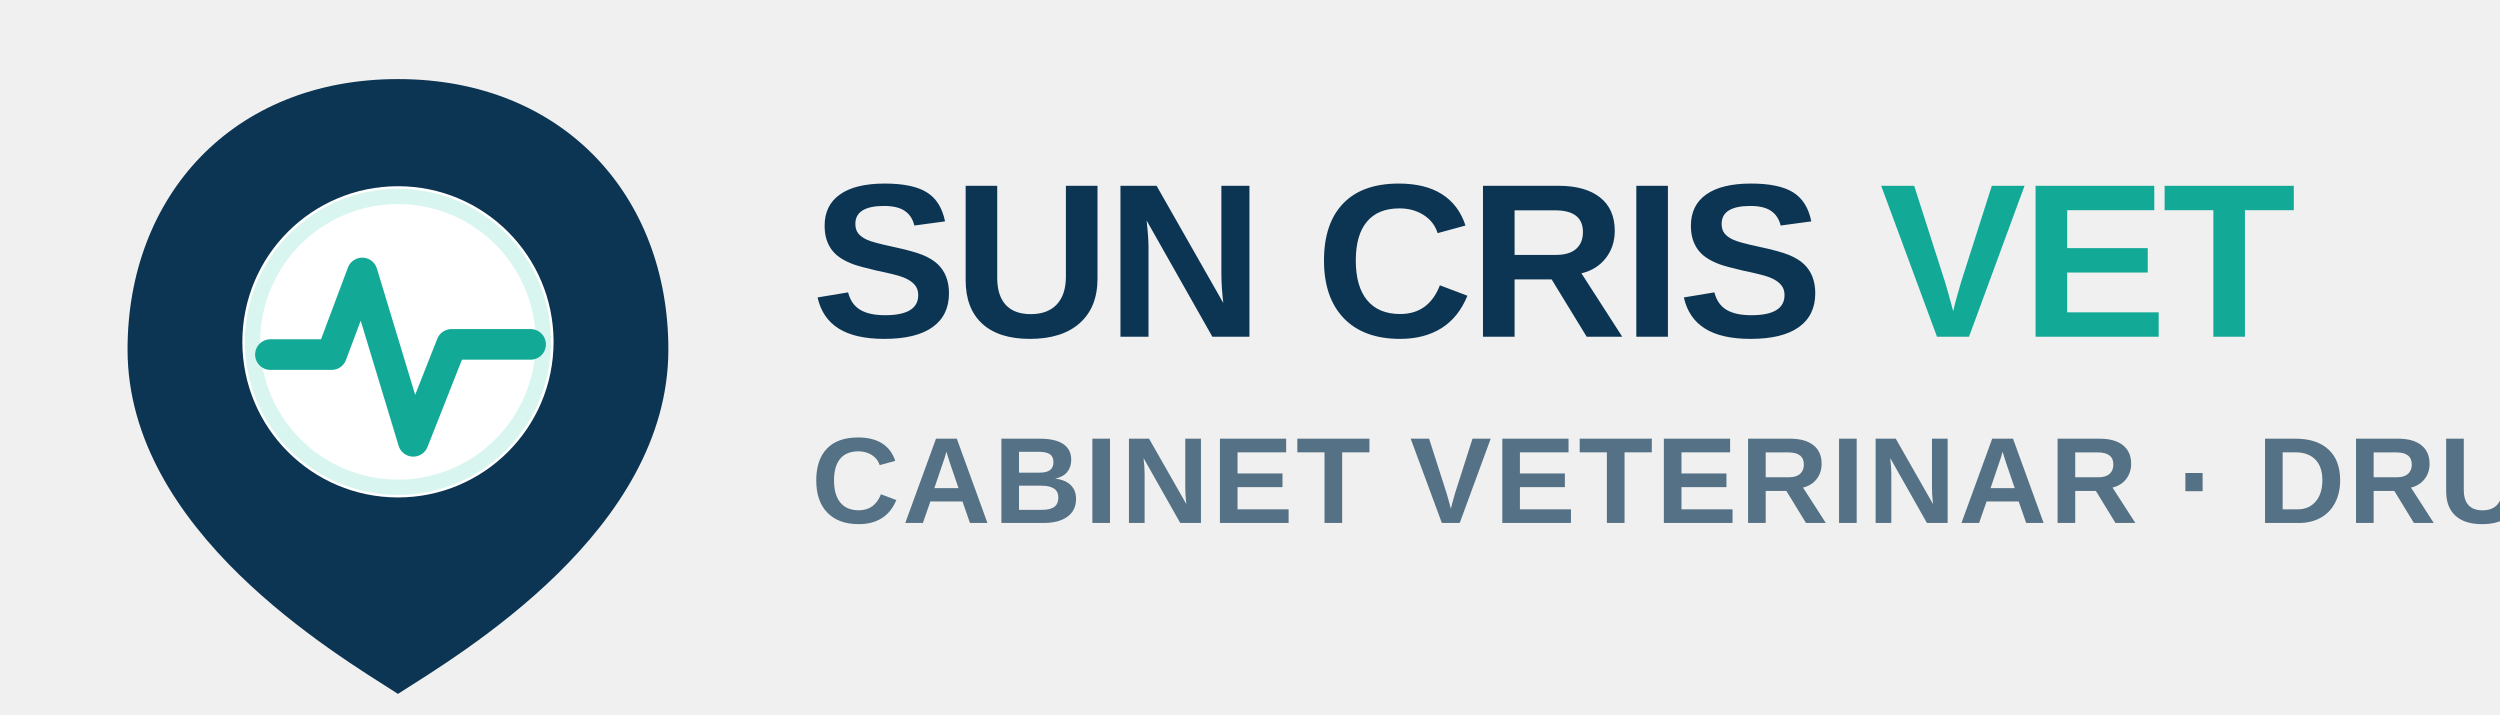
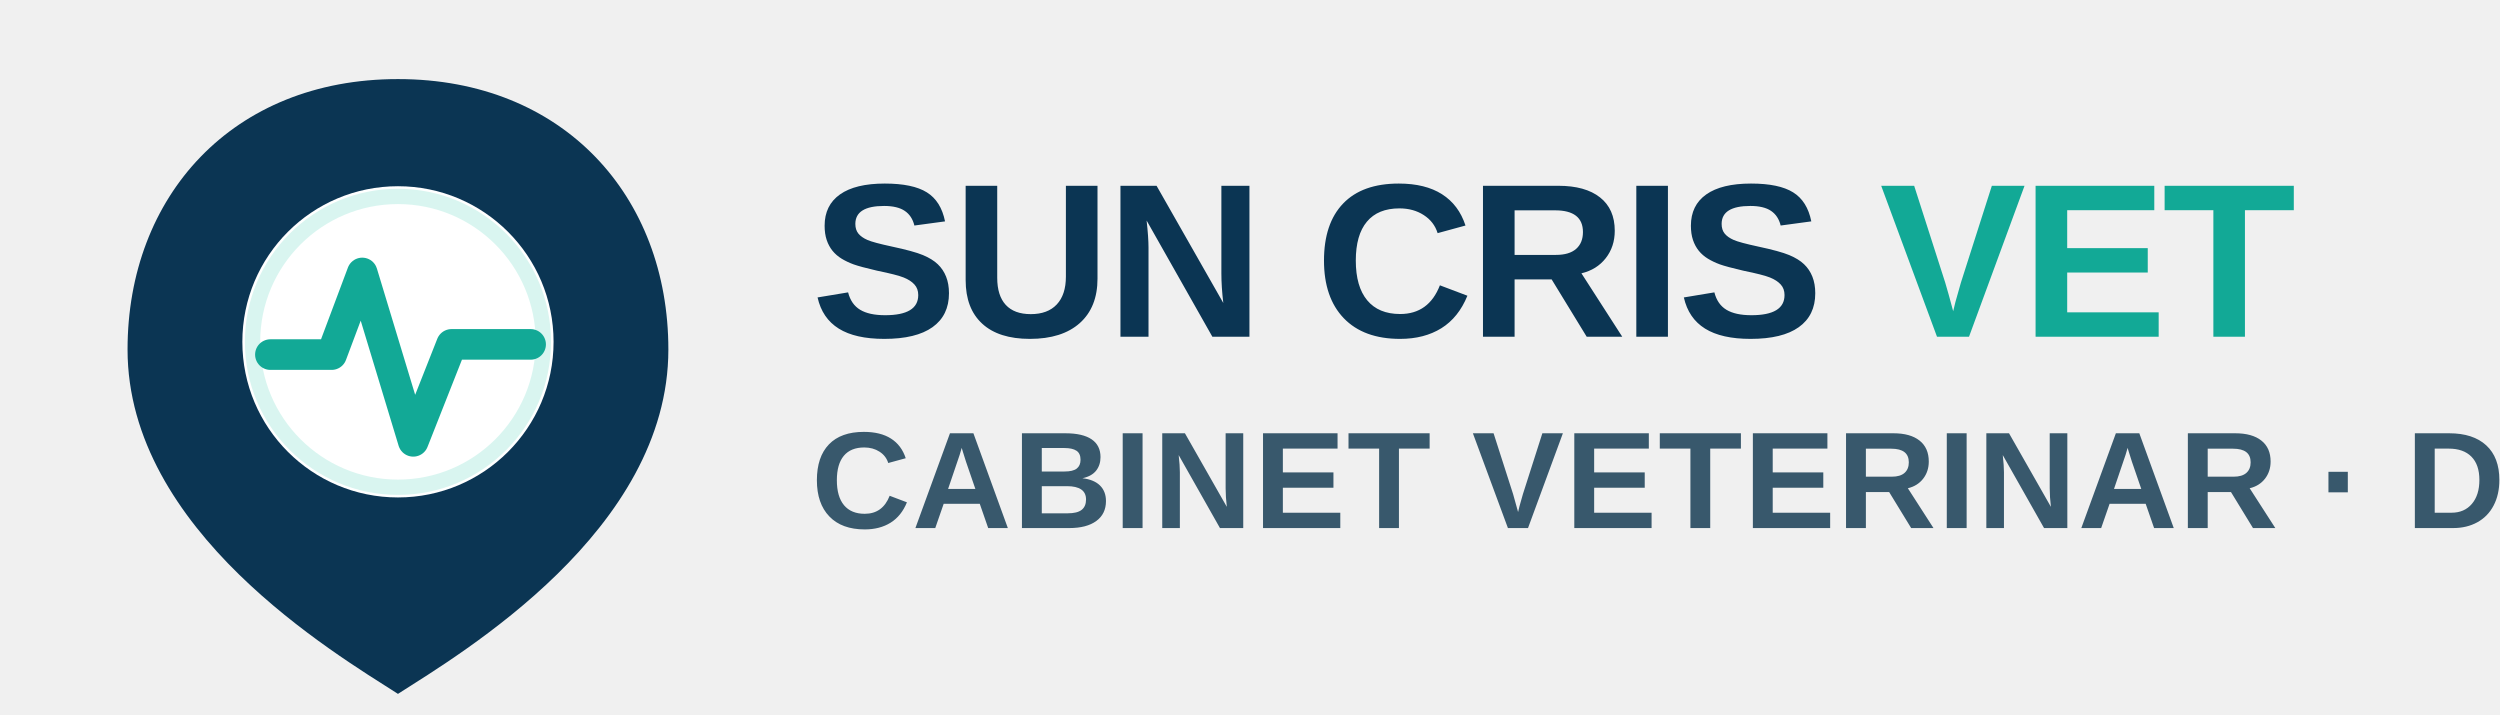
<svg xmlns="http://www.w3.org/2000/svg" width="980" height="280" viewBox="0 0 980 280" role="img" aria-labelledby="title desc">
  <style>
    .wordmark { font-family: "Segoe UI", Arial, sans-serif; font-weight: 700; letter-spacing: -2px; }
-     .descriptor { font-family: "Segoe UI", Arial, sans-serif; font-weight: 700; letter-spacing: 1px; }
+     .descriptor { font-family: "Segoe UI", Arial, sans-serif; font-weight: 750; letter-spacing: .5px; }
  </style>
  <g transform="translate(34 28)">
    <path d="M122 3 C57 3 16 49 16 109 C16 180 97 228 122 244 C147 228 228 180 228 109 C228 49 187 3 122 3Z" fill="#0B3553" />
    <circle cx="122" cy="106" r="61" fill="#FFFFFF" />
    <circle cx="122" cy="106" r="57" fill="none" stroke="#D9F5F0" stroke-width="6" />
    <path d="M72 111 H96 L108 79 L128 145 L143 107 H174" fill="none" stroke="#12A996" stroke-width="12" stroke-linecap="round" stroke-linejoin="round" />
  </g>
  <text x="318" y="132" class="wordmark" font-size="86" fill="#0B3553">SUN CRIS <tspan fill="#12A996">VET</tspan>
  </text>
-   <text x="318" y="205" class="descriptor" font-size="48" textLength="630" lengthAdjust="spacingAndGlyphs" fill="#557185">CABINET VETERINAR · DRUMUL GHINDARI 65</text>
+   <text x="318" y="207" class="descriptor" font-size="54" textLength="630" lengthAdjust="spacingAndGlyphs" fill="#38586C">CABINET VETERINAR · DRUMUL GHINDARI 65</text>
</svg>
